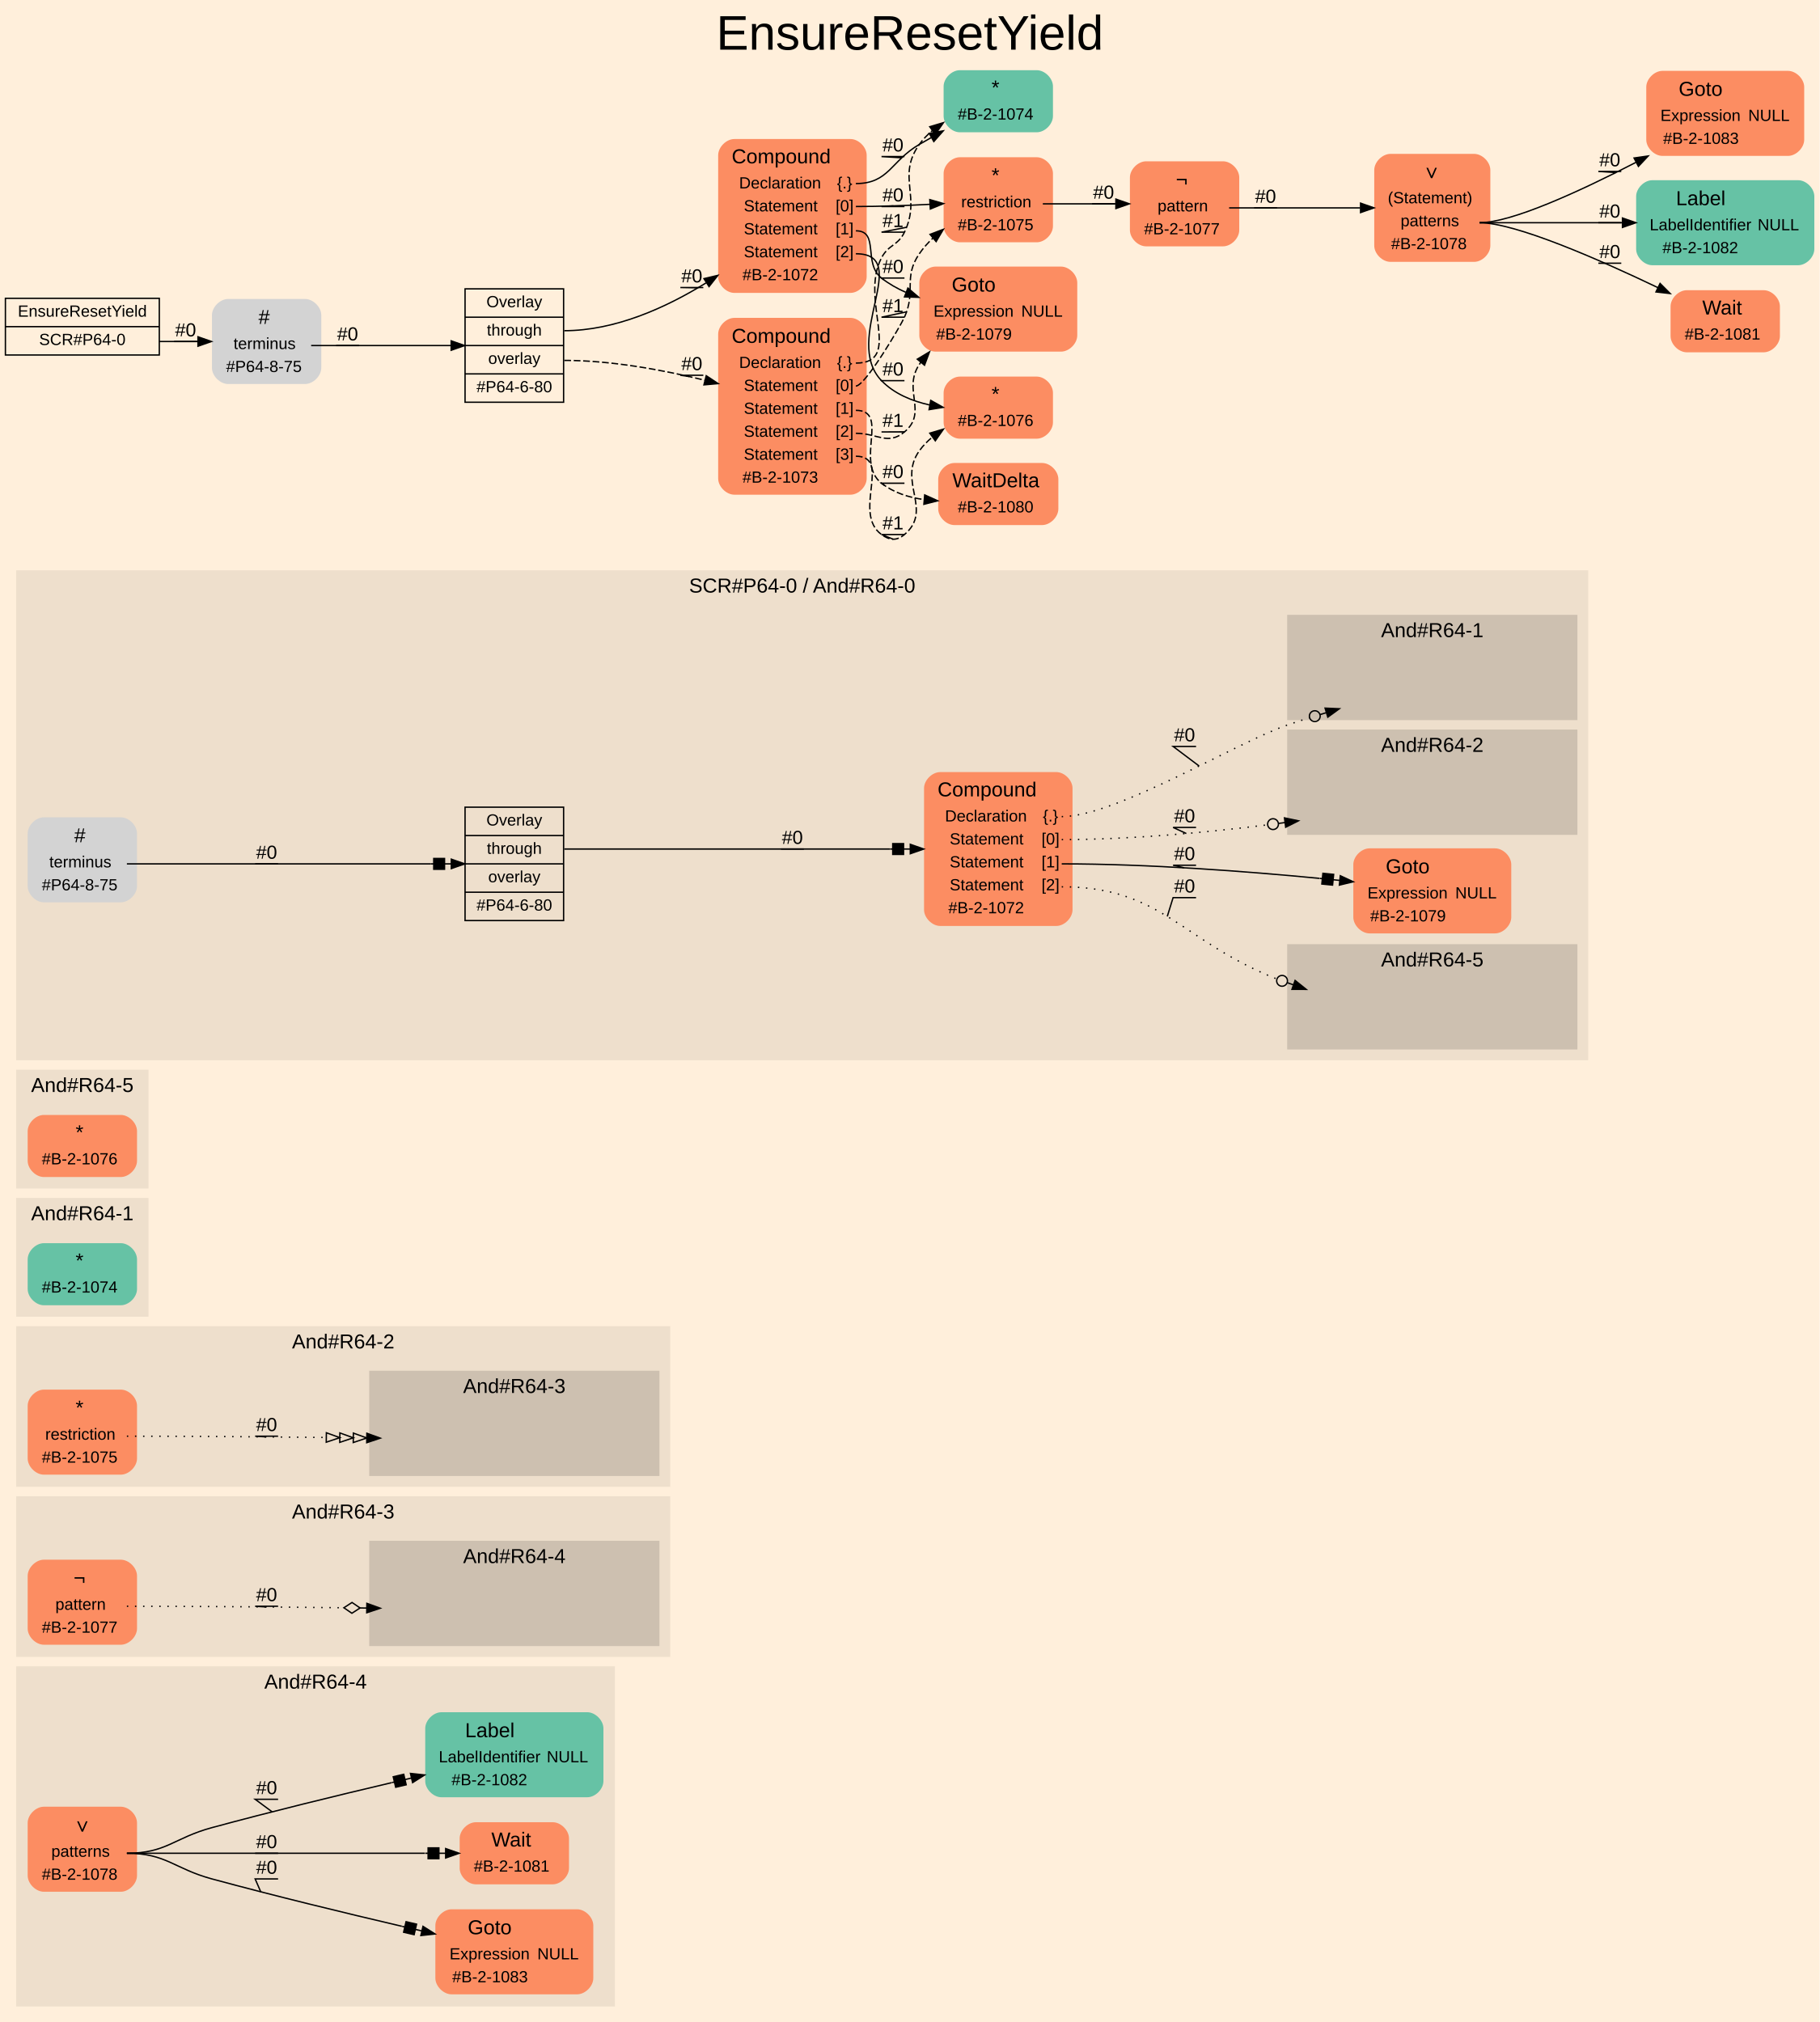
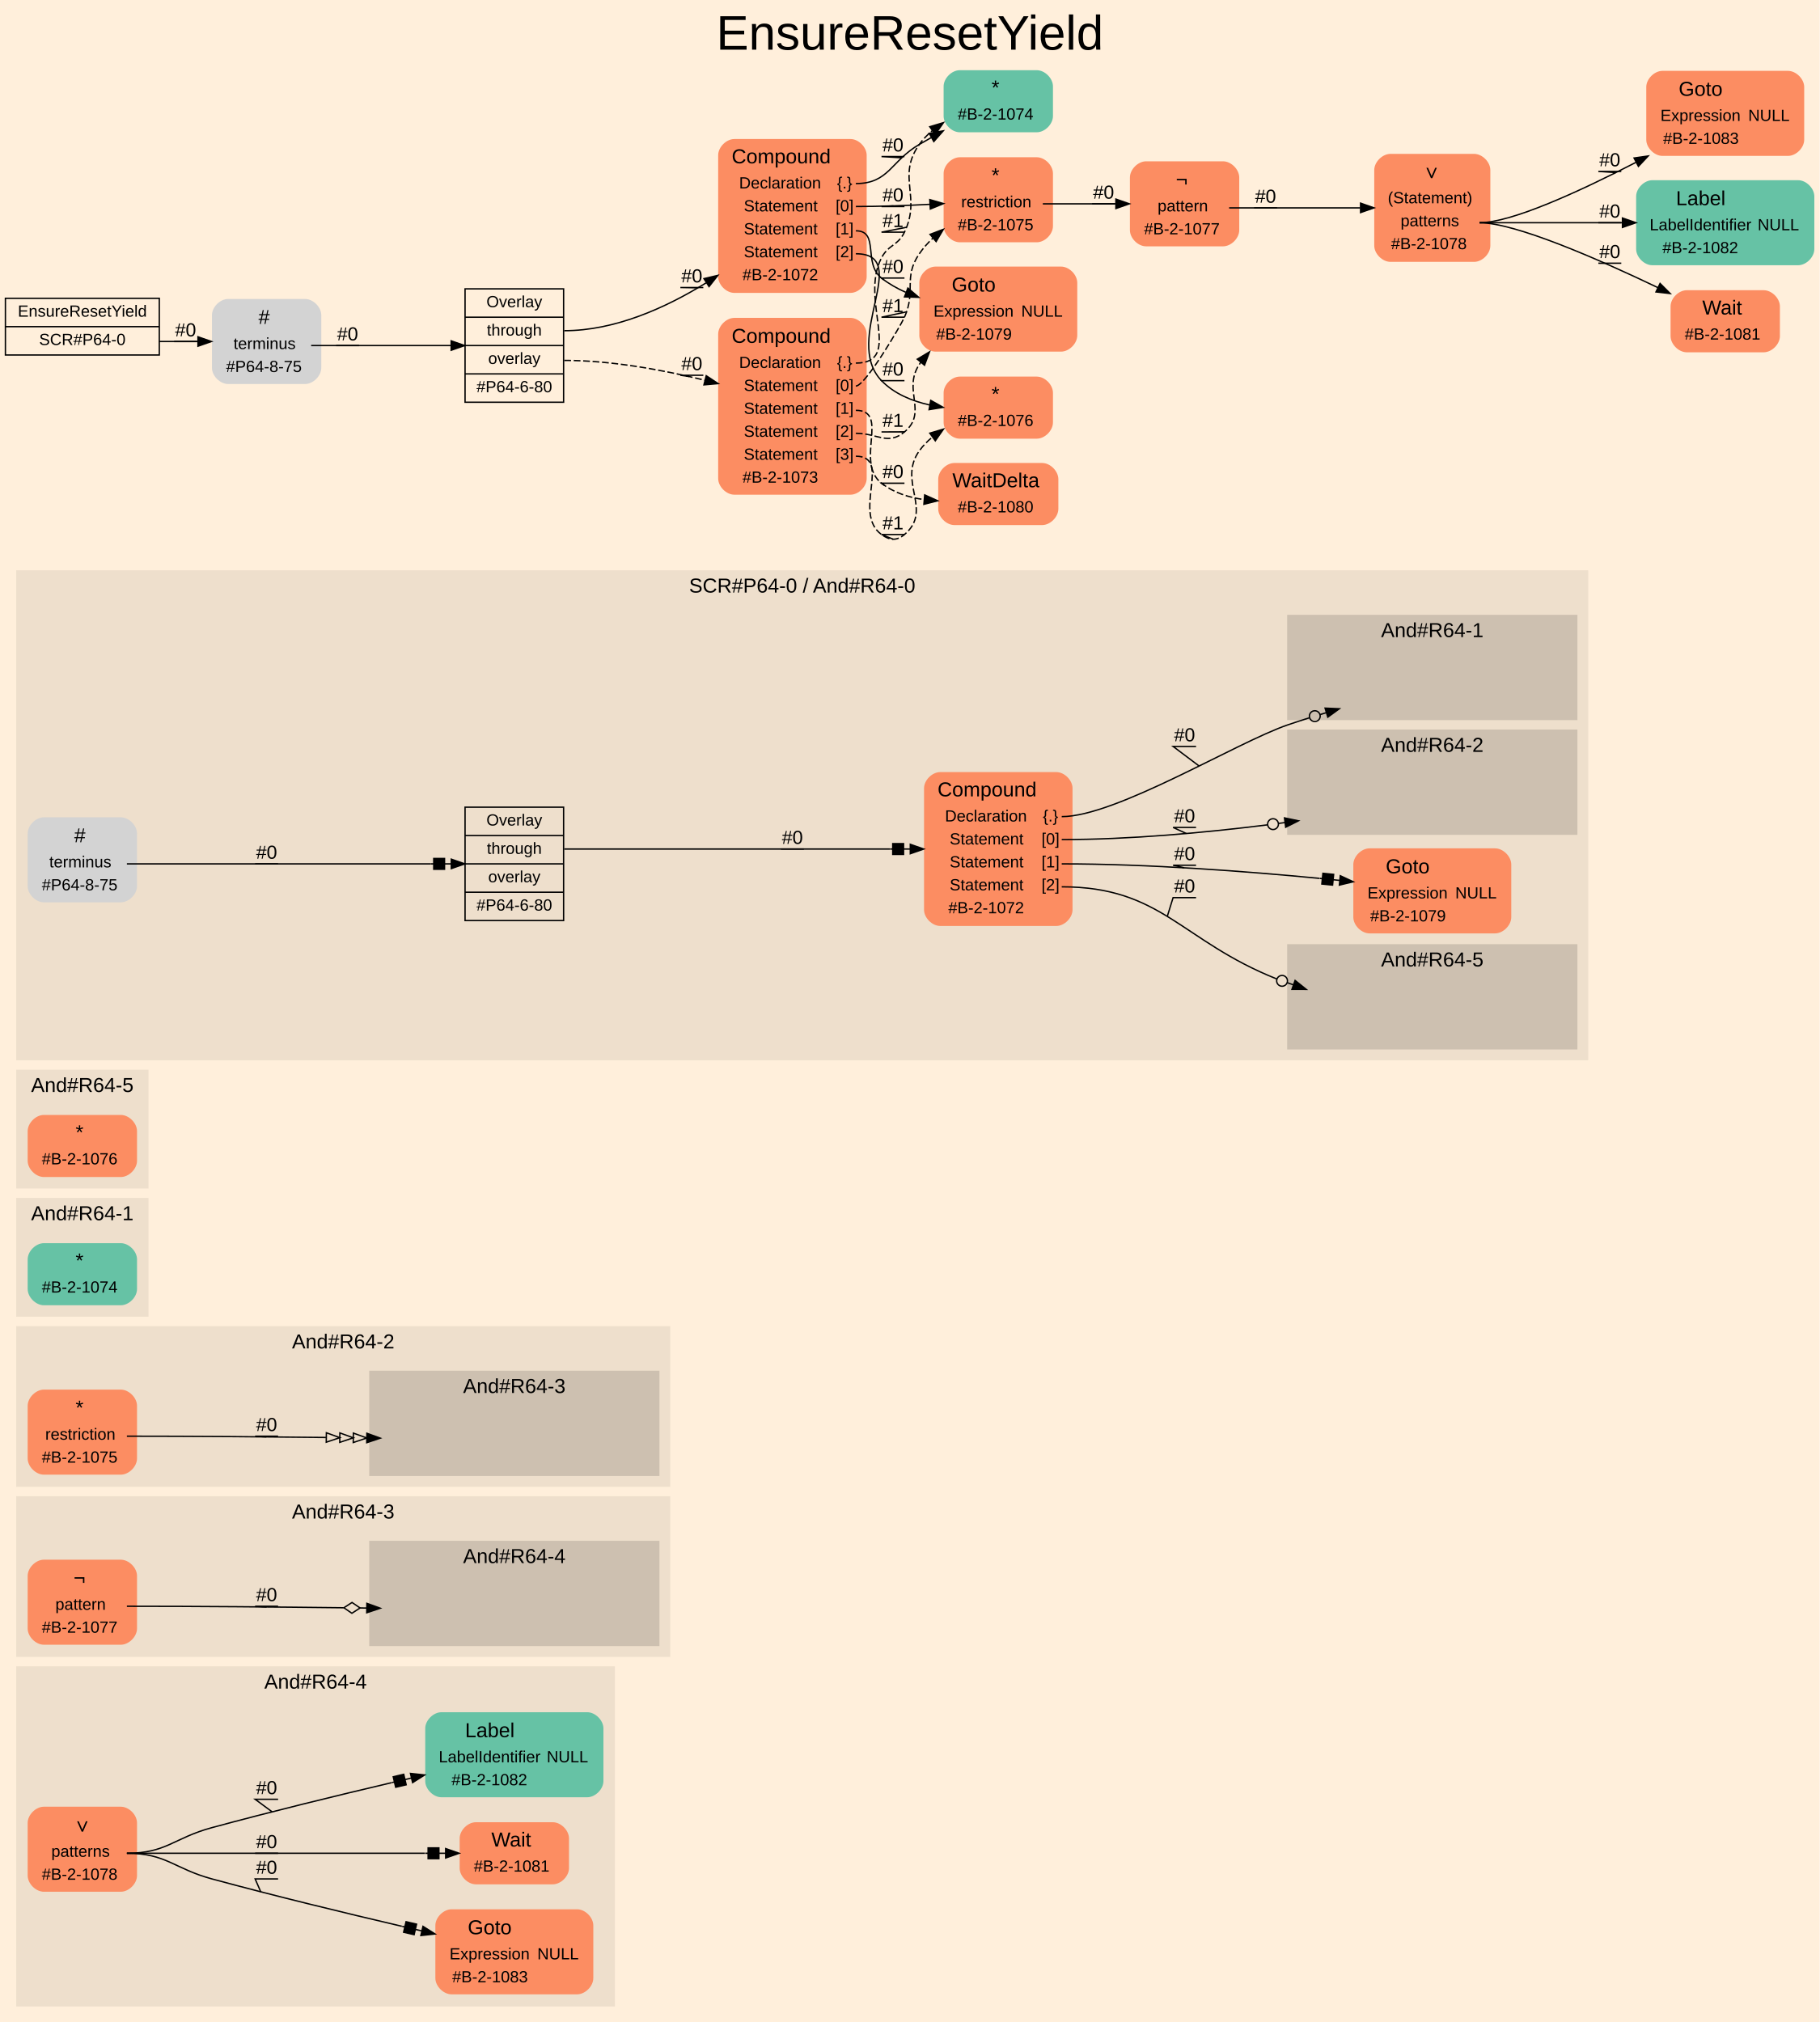
<svg xmlns="http://www.w3.org/2000/svg" width="1348pt" height="1498pt" viewBox="0.00 0.00 1348.00 1498.00">
  <g id="graph0" class="graph" transform="scale(1 1) rotate(0) translate(4 1494)">
    <polygon fill="#ffefdb" stroke="transparent" points="-4,4 -4,-1494 1344,-1494 1344,4 -4,4" />
    <text text-anchor="middle" x="670" y="-1457.2" font-family="Arial" font-size="36.00" fill="#000000">EnsureResetYield</text>
    <g id="clust1" class="cluster">
      <polygon fill="#eedfcc" stroke="#eedfcc" points="8.5,-8 8.5,-259 451,-259 451,-8 8.5,-8" />
      <text text-anchor="middle" x="229.75" y="-243" font-family="Arial" font-size="15.00" fill="#000000">And#R64-4</text>
    </g>
    <g id="clust2" class="cluster">
      <polygon fill="#eedfcc" stroke="#eedfcc" points="8.5,-267 8.5,-385 492,-385 492,-267 8.5,-267" />
      <text text-anchor="middle" x="250.25" y="-369" font-family="Arial" font-size="15.00" fill="#000000">And#R64-3</text>
    </g>
    <g id="clust3" class="cluster">
      <polygon fill="#cdc0b0" stroke="#cdc0b0" points="270,-275 270,-352 484,-352 484,-275 270,-275" />
      <text text-anchor="middle" x="377" y="-336" font-family="Arial" font-size="15.00" fill="#000000">And#R64-4</text>
    </g>
    <g id="clust4" class="cluster">
      <polygon fill="#eedfcc" stroke="#eedfcc" points="8.5,-393 8.5,-511 492,-511 492,-393 8.5,-393" />
      <text text-anchor="middle" x="250.25" y="-495" font-family="Arial" font-size="15.00" fill="#000000">And#R64-2</text>
    </g>
    <g id="clust5" class="cluster">
      <polygon fill="#cdc0b0" stroke="#cdc0b0" points="270,-401 270,-478 484,-478 484,-401 270,-401" />
      <text text-anchor="middle" x="377" y="-462" font-family="Arial" font-size="15.00" fill="#000000">And#R64-3</text>
    </g>
    <g id="clust6" class="cluster">
      <polygon fill="#eedfcc" stroke="#eedfcc" points="8.5,-519 8.5,-606 105.5,-606 105.5,-519 8.5,-519" />
      <text text-anchor="middle" x="57" y="-590" font-family="Arial" font-size="15.00" fill="#000000">And#R64-1</text>
    </g>
    <g id="clust7" class="cluster">
      <polygon fill="#eedfcc" stroke="#eedfcc" points="8.5,-614 8.5,-701 105.5,-701 105.5,-614 8.5,-614" />
      <text text-anchor="middle" x="57" y="-685" font-family="Arial" font-size="15.00" fill="#000000">And#R64-5</text>
    </g>
    <g id="clust8" class="cluster">
      <polygon fill="#eedfcc" stroke="#eedfcc" points="8.5,-709 8.5,-1071 1172,-1071 1172,-709 8.5,-709" />
      <text text-anchor="middle" x="590.25" y="-1055" font-family="Arial" font-size="15.00" fill="#000000">SCR#P64-0 / And#R64-0</text>
    </g>
    <g id="clust9" class="cluster">
      <polygon fill="#cdc0b0" stroke="#cdc0b0" points="950,-717 950,-794 1164,-794 1164,-717 950,-717" />
      <text text-anchor="middle" x="1057" y="-778" font-family="Arial" font-size="15.00" fill="#000000">And#R64-5</text>
    </g>
    <g id="clust10" class="cluster">
      <polygon fill="#cdc0b0" stroke="#cdc0b0" points="950,-961 950,-1038 1164,-1038 1164,-961 950,-961" />
      <text text-anchor="middle" x="1057" y="-1022" font-family="Arial" font-size="15.00" fill="#000000">And#R64-1</text>
    </g>
    <g id="clust11" class="cluster">
      <polygon fill="#cdc0b0" stroke="#cdc0b0" points="950,-876 950,-953 1164,-953 1164,-876 950,-876" />
      <text text-anchor="middle" x="1057" y="-937" font-family="Arial" font-size="15.00" fill="#000000">And#R64-2</text>
    </g>
    <g id="node1" class="node">
      <path fill="#fc8d62" stroke="transparent" d="M405.5,-144C405.5,-144 348.5,-144 348.5,-144 342.5,-144 336.5,-138 336.5,-132 336.5,-132 336.5,-110 336.5,-110 336.5,-104 342.5,-98 348.5,-98 348.5,-98 405.5,-98 405.5,-98 411.5,-98 417.5,-104 417.5,-110 417.5,-110 417.5,-132 417.5,-132 417.5,-138 411.5,-144 405.5,-144" />
      <text text-anchor="start" x="360" y="-126" font-family="Arial" font-size="15.00" fill="#000000">Wait</text>
      <text text-anchor="start" x="347" y="-107.4" font-family="Arial" font-size="12.00" fill="#000000">#B-2-1081</text>
    </g>
    <g id="node2" class="node">
      <path fill="#fc8d62" stroke="transparent" d="M85.5,-155.5C85.5,-155.5 28.5,-155.5 28.5,-155.5 22.5,-155.5 16.5,-149.5 16.5,-143.5 16.5,-143.5 16.5,-104.5 16.5,-104.5 16.5,-98.5 22.5,-92.5 28.5,-92.5 28.5,-92.5 85.5,-92.5 85.5,-92.5 91.5,-92.5 97.5,-98.5 97.5,-104.5 97.5,-104.5 97.5,-143.5 97.5,-143.5 97.5,-149.5 91.5,-155.5 85.5,-155.5" />
      <text text-anchor="start" x="49.5" y="-137" font-family="Arial" font-size="15.00" fill="#000000">∨</text>
      <text text-anchor="start" x="34" y="-118.4" font-family="Arial" font-size="12.00" fill="#000000">patterns</text>
      <text text-anchor="start" x="27" y="-101.4" font-family="Arial" font-size="12.00" fill="#000000">#B-2-1078</text>
    </g>
    <g id="edge29" class="edge">
      <path fill="none" stroke="#000000" d="M90,-121C165.705,-121 252.643,-121 310.813,-121" />
      <polygon fill="#000000" stroke="#000000" points="326.127,-124.5 336.127,-121 326.127,-117.5 326.127,-124.5" />
      <polyline fill="none" stroke="#000000" points="326.127,-121 321.127,-121 " />
      <polygon fill="#000000" stroke="#000000" points="321.127,-117 321.127,-125 313.127,-125 313.127,-117 321.127,-117" />
      <polyline fill="none" stroke="#000000" points="313.127,-121 311.127,-121 " />
      <text text-anchor="middle" x="193.5" y="-124.8" font-family="Arial" font-size="14.00" fill="#000000">#0</text>
      <polyline fill="none" stroke="#000000" points="202,-121 185,-121 193.376,-121 " />
    </g>
    <g id="node3" class="node">
      <path fill="#66c2a5" stroke="transparent" d="M431,-225.5C431,-225.5 323,-225.5 323,-225.5 317,-225.5 311,-219.5 311,-213.5 311,-213.5 311,-174.5 311,-174.5 311,-168.5 317,-162.5 323,-162.5 323,-162.5 431,-162.5 431,-162.5 437,-162.5 443,-168.5 443,-174.5 443,-174.5 443,-213.5 443,-213.5 443,-219.5 437,-225.5 431,-225.5" />
      <text text-anchor="start" x="340.5" y="-207" font-family="Arial" font-size="15.00" fill="#000000">Label</text>
      <text text-anchor="start" x="321" y="-188.4" font-family="Arial" font-size="12.00" fill="#000000">LabelIdentifier</text>
      <text text-anchor="start" x="401" y="-188.4" font-family="Arial" font-size="12.00" fill="#000000">NULL</text>
      <text text-anchor="start" x="330.5" y="-171.4" font-family="Arial" font-size="12.00" fill="#000000">#B-2-1082</text>
    </g>
    <g id="edge28" class="edge">
      <path fill="none" stroke="#000000" d="M90,-121C119.246,-121 124.773,-132.348 153,-140 196.541,-151.804 245.189,-163.687 285.996,-173.289" />
      <polygon fill="#000000" stroke="#000000" points="300.057,-180.162 310.591,-179.025 301.647,-173.345 300.057,-180.162" />
      <polyline fill="none" stroke="#000000" points="300.852,-176.754 295.983,-175.618 " />
      <polygon fill="#000000" stroke="#000000" points="296.891,-171.723 295.074,-179.514 287.283,-177.697 289.1,-169.906 296.891,-171.723" />
      <polyline fill="none" stroke="#000000" points="288.192,-173.801 286.244,-173.347 " />
      <text text-anchor="middle" x="193.5" y="-164.8" font-family="Arial" font-size="14.00" fill="#000000">#0</text>
      <polyline fill="none" stroke="#000000" points="202,-161 185,-161 197.586,-151.698 " />
    </g>
    <g id="node4" class="node">
      <path fill="#fc8d62" stroke="transparent" d="M423.5,-79.5C423.5,-79.5 330.5,-79.5 330.5,-79.5 324.5,-79.5 318.5,-73.5 318.5,-67.5 318.5,-67.5 318.5,-28.5 318.5,-28.5 318.5,-22.5 324.5,-16.5 330.5,-16.5 330.5,-16.5 423.5,-16.5 423.5,-16.5 429.5,-16.5 435.5,-22.5 435.5,-28.5 435.5,-28.5 435.5,-67.5 435.5,-67.5 435.5,-73.5 429.5,-79.5 423.5,-79.5" />
      <text text-anchor="start" x="342.5" y="-61" font-family="Arial" font-size="15.00" fill="#000000">Goto</text>
      <text text-anchor="start" x="329" y="-42.4" font-family="Arial" font-size="12.00" fill="#000000">Expression</text>
      <text text-anchor="start" x="394" y="-42.4" font-family="Arial" font-size="12.00" fill="#000000">NULL</text>
      <text text-anchor="start" x="331" y="-25.4" font-family="Arial" font-size="12.00" fill="#000000">#B-2-1083</text>
    </g>
    <g id="edge27" class="edge">
      <path fill="none" stroke="#000000" d="M90,-121C119.246,-121 124.773,-109.652 153,-102 199.31,-89.445 251.399,-76.801 293.685,-66.907" />
      <polygon fill="#000000" stroke="#000000" points="309.336,-66.87 318.287,-61.201 307.755,-60.051 309.336,-66.87" />
      <polyline fill="none" stroke="#000000" points="308.545,-63.46 303.675,-64.59 " />
      <polygon fill="#000000" stroke="#000000" points="302.771,-60.693 304.578,-68.486 296.785,-70.294 294.978,-62.501 302.771,-60.693" />
      <polyline fill="none" stroke="#000000" points="295.882,-66.397 293.933,-66.849 " />
      <text text-anchor="middle" x="193.5" y="-105.8" font-family="Arial" font-size="14.00" fill="#000000">#0</text>
      <polyline fill="none" stroke="#000000" points="202,-102 185,-102 189.138,-92.466 " />
    </g>
    <g id="node5" class="node">
      <path fill="#fc8d62" stroke="transparent" d="M85.5,-338.5C85.5,-338.5 28.5,-338.5 28.5,-338.5 22.5,-338.5 16.5,-332.5 16.5,-326.5 16.5,-326.5 16.5,-287.5 16.5,-287.5 16.5,-281.5 22.5,-275.5 28.5,-275.5 28.5,-275.5 85.5,-275.5 85.5,-275.5 91.5,-275.5 97.5,-281.5 97.5,-287.5 97.5,-287.5 97.5,-326.5 97.5,-326.5 97.5,-332.5 91.5,-338.5 85.5,-338.5" />
      <text text-anchor="start" x="50.5" y="-320" font-family="Arial" font-size="15.00" fill="#000000">¬</text>
      <text text-anchor="start" x="37" y="-301.4" font-family="Arial" font-size="12.00" fill="#000000">pattern</text>
      <text text-anchor="start" x="27" y="-284.4" font-family="Arial" font-size="12.00" fill="#000000">#B-2-1077</text>
    </g>
    <g id="node6" class="node">
</g>
    <g id="edge26" class="edge">
-       <path fill="none" stroke="#000000" stroke-dasharray="1,5" d="M90,-304C142.537,-304 200.482,-303.491 250.467,-302.892" />
+       <path fill="none" stroke="#000000" d="M90,-304C142.537,-304 200.482,-303.491 250.467,-302.892" />
      <polygon fill="#000000" stroke="#000000" points="267.762,-306.174 277.717,-302.548 267.674,-299.175 267.762,-306.174" />
      <polyline fill="none" stroke="#000000" points="267.718,-302.675 262.719,-302.738 " />
      <polygon fill="none" stroke="#000000" points="250.72,-302.889 256.668,-298.814 262.719,-302.738 256.769,-306.813 250.72,-302.889" />
      <text text-anchor="middle" x="193.5" y="-307.8" font-family="Arial" font-size="14.00" fill="#000000">#0</text>
      <polyline fill="none" stroke="#000000" points="202,-304 185,-304 193.48,-303.489 " />
    </g>
    <g id="node7" class="node">
      <path fill="#fc8d62" stroke="transparent" d="M85.5,-464.5C85.5,-464.5 28.5,-464.5 28.5,-464.5 22.5,-464.5 16.5,-458.5 16.5,-452.5 16.5,-452.5 16.5,-413.5 16.5,-413.5 16.5,-407.5 22.5,-401.5 28.5,-401.5 28.5,-401.5 85.5,-401.5 85.5,-401.5 91.5,-401.5 97.5,-407.5 97.5,-413.5 97.5,-413.5 97.5,-452.5 97.5,-452.5 97.5,-458.5 91.5,-464.5 85.5,-464.5" />
      <text text-anchor="start" x="52" y="-446" font-family="Arial" font-size="15.00" fill="#000000">*</text>
      <text text-anchor="start" x="29.5" y="-427.4" font-family="Arial" font-size="12.00" fill="#000000">restriction</text>
      <text text-anchor="start" x="27" y="-410.4" font-family="Arial" font-size="12.00" fill="#000000">#B-2-1075</text>
    </g>
    <g id="node8" class="node">
</g>
    <g id="edge25" class="edge">
-       <path fill="none" stroke="#000000" stroke-dasharray="1,5" d="M90,-430C138.027,-430 190.573,-429.575 237.426,-429.045" />
+       <path fill="none" stroke="#000000" d="M90,-430C138.027,-430 190.573,-429.575 237.426,-429.045" />
      <polygon fill="#000000" stroke="#000000" points="267.761,-432.171 277.717,-428.548 267.675,-425.172 267.761,-432.171" />
      <polygon fill="none" stroke="#000000" points="257.762,-432.294 267.718,-428.671 257.676,-425.295 257.762,-432.294" />
      <polygon fill="none" stroke="#000000" points="247.763,-432.418 257.719,-428.795 247.677,-425.418 247.763,-432.418" />
      <polygon fill="none" stroke="#000000" points="237.763,-432.541 247.72,-428.918 237.677,-425.541 237.763,-432.541" />
      <text text-anchor="middle" x="193.5" y="-433.8" font-family="Arial" font-size="14.00" fill="#000000">#0</text>
      <polyline fill="none" stroke="#000000" points="202,-430 185,-430 193.303,-429.491 " />
    </g>
    <g id="node9" class="node">
      <path fill="#66c2a5" stroke="transparent" d="M85.5,-573C85.5,-573 28.5,-573 28.5,-573 22.5,-573 16.5,-567 16.5,-561 16.5,-561 16.5,-539 16.5,-539 16.5,-533 22.5,-527 28.5,-527 28.5,-527 85.5,-527 85.5,-527 91.5,-527 97.5,-533 97.5,-539 97.5,-539 97.5,-561 97.5,-561 97.5,-567 91.5,-573 85.5,-573" />
      <text text-anchor="start" x="52" y="-555" font-family="Arial" font-size="15.00" fill="#000000">*</text>
      <text text-anchor="start" x="27" y="-536.4" font-family="Arial" font-size="12.00" fill="#000000">#B-2-1074</text>
    </g>
    <g id="node10" class="node">
      <path fill="#fc8d62" stroke="transparent" d="M85.5,-668C85.5,-668 28.5,-668 28.5,-668 22.5,-668 16.5,-662 16.5,-656 16.5,-656 16.5,-634 16.5,-634 16.5,-628 22.5,-622 28.5,-622 28.5,-622 85.5,-622 85.5,-622 91.5,-622 97.5,-628 97.5,-634 97.5,-634 97.5,-656 97.5,-656 97.5,-662 91.5,-668 85.5,-668" />
      <text text-anchor="start" x="52" y="-650" font-family="Arial" font-size="15.00" fill="#000000">*</text>
      <text text-anchor="start" x="27" y="-631.4" font-family="Arial" font-size="12.00" fill="#000000">#B-2-1076</text>
    </g>
    <g id="node11" class="node">
      <path fill="#fc8d62" stroke="transparent" d="M778.5,-922C778.5,-922 692.5,-922 692.5,-922 686.5,-922 680.5,-916 680.5,-910 680.5,-910 680.5,-820 680.5,-820 680.5,-814 686.5,-808 692.5,-808 692.5,-808 778.5,-808 778.5,-808 784.5,-808 790.5,-814 790.5,-820 790.5,-820 790.5,-910 790.5,-910 790.5,-916 784.5,-922 778.5,-922" />
      <text text-anchor="start" x="690.5" y="-904" font-family="Arial" font-size="15.00" fill="#000000">Compound</text>
      <text text-anchor="start" x="696" y="-885.4" font-family="Arial" font-size="12.00" fill="#000000">Declaration</text>
      <text text-anchor="start" x="768.5" y="-885.4" font-family="Arial" font-size="12.00" fill="#000000">{.}</text>
      <text text-anchor="start" x="699.5" y="-868.4" font-family="Arial" font-size="12.00" fill="#000000">Statement</text>
      <text text-anchor="start" x="767.5" y="-868.4" font-family="Arial" font-size="12.00" fill="#000000">[0]</text>
      <text text-anchor="start" x="699.5" y="-851.4" font-family="Arial" font-size="12.00" fill="#000000">Statement</text>
      <text text-anchor="start" x="767.5" y="-851.4" font-family="Arial" font-size="12.00" fill="#000000">[1]</text>
      <text text-anchor="start" x="699.5" y="-834.4" font-family="Arial" font-size="12.00" fill="#000000">Statement</text>
      <text text-anchor="start" x="767.5" y="-834.4" font-family="Arial" font-size="12.00" fill="#000000">[2]</text>
      <text text-anchor="start" x="698.5" y="-817.4" font-family="Arial" font-size="12.00" fill="#000000">#B-2-1072</text>
    </g>
    <g id="node12" class="node">
      <path fill="#fc8d62" stroke="transparent" d="M1103.5,-865.5C1103.5,-865.5 1010.5,-865.5 1010.5,-865.5 1004.5,-865.5 998.5,-859.5 998.5,-853.5 998.5,-853.5 998.5,-814.5 998.5,-814.5 998.5,-808.5 1004.5,-802.5 1010.5,-802.5 1010.5,-802.5 1103.5,-802.5 1103.5,-802.5 1109.5,-802.5 1115.5,-808.5 1115.5,-814.5 1115.5,-814.5 1115.5,-853.5 1115.5,-853.5 1115.5,-859.5 1109.5,-865.5 1103.5,-865.5" />
      <text text-anchor="start" x="1022.5" y="-847" font-family="Arial" font-size="15.00" fill="#000000">Goto</text>
      <text text-anchor="start" x="1009" y="-828.4" font-family="Arial" font-size="12.00" fill="#000000">Expression</text>
      <text text-anchor="start" x="1074" y="-828.4" font-family="Arial" font-size="12.00" fill="#000000">NULL</text>
      <text text-anchor="start" x="1011" y="-811.4" font-family="Arial" font-size="12.00" fill="#000000">#B-2-1079</text>
    </g>
    <g id="edge21" class="edge">
      <path fill="none" stroke="#000000" d="M782.5,-854C846.661,-854 919.036,-848.498 973.355,-843.265" />
      <polygon fill="#000000" stroke="#000000" points="988.856,-845.225 998.456,-840.743 988.156,-838.26 988.856,-845.225" />
      <polyline fill="none" stroke="#000000" points="988.506,-841.743 983.531,-842.243 " />
      <polygon fill="#000000" stroke="#000000" points="983.131,-838.263 983.931,-846.223 975.971,-847.022 975.171,-839.062 983.131,-838.263" />
      <polyline fill="none" stroke="#000000" points="975.571,-843.042 973.581,-843.242 " />
      <text text-anchor="middle" x="873.5" y="-856.8" font-family="Arial" font-size="14.00" fill="#000000">#0</text>
      <polyline fill="none" stroke="#000000" points="882,-853 865,-853 873.11,-851.103 " />
    </g>
    <g id="node15" class="node">
</g>
    <g id="edge22" class="edge">
-       <path fill="none" stroke="#000000" stroke-dasharray="1,5" d="M782.5,-837C856.567,-837 870.588,-797.134 941.898,-768.694" />
+       <path fill="none" stroke="#000000" d="M782.5,-837C856.567,-837 870.588,-797.134 941.898,-768.694" />
      <polygon fill="#000000" stroke="#000000" points="955.364,-767.649 963.627,-761.018 953.033,-761.048 955.364,-767.649" />
      <polyline fill="none" stroke="#000000" points="954.198,-764.349 949.484,-766.014 " />
      <ellipse fill="none" stroke="#000000" cx="945.712" cy="-767.346" rx="4" ry="4" />
      <text text-anchor="middle" x="873.5" y="-832.8" font-family="Arial" font-size="14.00" fill="#000000">#0</text>
      <polyline fill="none" stroke="#000000" points="882,-829 865,-829 860.69,-815.08 " />
    </g>
    <g id="node16" class="node">
</g>
    <g id="edge19" class="edge">
-       <path fill="none" stroke="#000000" stroke-dasharray="1,5" d="M782.5,-889C822.673,-889 911.989,-944.001 950,-957 955.16,-958.764 960.485,-960.505 965.875,-962.206" />
+       <path fill="none" stroke="#000000" d="M782.5,-889C822.673,-889 911.989,-944.001 950,-957 955.16,-958.764 960.485,-960.505 965.875,-962.206" />
      <polygon fill="#000000" stroke="#000000" points="977.566,-969.39 988.15,-968.928 979.588,-962.688 977.566,-969.39" />
      <polyline fill="none" stroke="#000000" points="978.577,-966.039 973.79,-964.594 " />
      <ellipse fill="none" stroke="#000000" cx="969.961" cy="-963.438" rx="4" ry="4" />
      <text text-anchor="middle" x="873.5" y="-944.8" font-family="Arial" font-size="14.00" fill="#000000">#0</text>
      <polyline fill="none" stroke="#000000" points="882,-941 865,-941 884.266,-926.501 " />
    </g>
    <g id="node17" class="node">
</g>
    <g id="edge20" class="edge">
-       <path fill="none" stroke="#000000" stroke-dasharray="1,5" d="M782.5,-872C832.545,-872 887.42,-876.989 934.865,-882.897" />
+       <path fill="none" stroke="#000000" d="M782.5,-872C832.545,-872 887.42,-876.989 934.865,-882.897" />
      <polygon fill="#000000" stroke="#000000" points="947.491,-888.077 957.86,-885.902 948.398,-881.136 947.491,-888.077" />
      <polyline fill="none" stroke="#000000" points="947.944,-884.606 942.986,-883.958 " />
      <ellipse fill="none" stroke="#000000" cx="939.02" cy="-883.44" rx="4" ry="4" />
      <text text-anchor="middle" x="873.5" y="-884.8" font-family="Arial" font-size="14.00" fill="#000000">#0</text>
      <polyline fill="none" stroke="#000000" points="882,-881 865,-881 874.788,-876.477 " />
    </g>
    <g id="node13" class="node">
      <path fill="#d3d3d3" stroke="transparent" d="M85.5,-888.5C85.5,-888.5 28.5,-888.5 28.5,-888.5 22.5,-888.5 16.5,-882.5 16.5,-876.5 16.5,-876.5 16.5,-837.5 16.5,-837.5 16.5,-831.5 22.5,-825.5 28.5,-825.5 28.5,-825.5 85.5,-825.5 85.5,-825.5 91.5,-825.5 97.5,-831.5 97.5,-837.5 97.5,-837.5 97.5,-876.5 97.5,-876.5 97.5,-882.5 91.5,-888.5 85.5,-888.5" />
      <text text-anchor="start" x="51" y="-870" font-family="Arial" font-size="15.00" fill="#000000">#</text>
      <text text-anchor="start" x="32.5" y="-851.4" font-family="Arial" font-size="12.00" fill="#000000">terminus</text>
      <text text-anchor="start" x="27" y="-834.4" font-family="Arial" font-size="12.00" fill="#000000">#P64-8-75</text>
    </g>
    <g id="node14" class="node">
      <polygon fill="#eedfcc" stroke="#000000" points="340.5,-812 340.5,-896 413.5,-896 413.5,-812 340.5,-812" />
      <text text-anchor="middle" x="377" y="-882.4" font-family="Arial" font-size="12.00" fill="#000000">Overlay</text>
      <polyline fill="none" stroke="#000000" points="340.5,-875 413.5,-875 " />
      <text text-anchor="middle" x="377" y="-861.4" font-family="Arial" font-size="12.00" fill="#000000">through</text>
      <polyline fill="none" stroke="#000000" points="340.5,-854 413.5,-854 " />
      <text text-anchor="middle" x="377" y="-840.4" font-family="Arial" font-size="12.00" fill="#000000">overlay</text>
      <polyline fill="none" stroke="#000000" points="340.5,-833 413.5,-833 " />
      <text text-anchor="middle" x="377" y="-819.4" font-family="Arial" font-size="12.00" fill="#000000">#P64-6-80</text>
    </g>
    <g id="edge23" class="edge">
      <path fill="none" stroke="#000000" d="M90,-854C167.641,-854 257.096,-854 315.218,-854" />
      <polygon fill="#000000" stroke="#000000" points="330.303,-857.5 340.303,-854 330.303,-850.5 330.303,-857.5" />
      <polyline fill="none" stroke="#000000" points="330.303,-854 325.303,-854 " />
      <polygon fill="#000000" stroke="#000000" points="325.303,-850 325.303,-858 317.303,-858 317.303,-850 325.303,-850" />
      <polyline fill="none" stroke="#000000" points="317.303,-854 315.303,-854 " />
      <text text-anchor="middle" x="193.5" y="-857.8" font-family="Arial" font-size="14.00" fill="#000000">#0</text>
      <polyline fill="none" stroke="#000000" points="202,-854 185,-854 193.672,-854 " />
    </g>
    <g id="edge24" class="edge">
      <path fill="none" stroke="#000000" d="M414,-865C496.171,-865 590.154,-865 655.191,-865" />
      <polygon fill="#000000" stroke="#000000" points="670.317,-868.5 680.317,-865 670.317,-861.5 670.317,-868.5" />
      <polyline fill="none" stroke="#000000" points="670.317,-865 665.317,-865 " />
      <polygon fill="#000000" stroke="#000000" points="665.317,-861 665.317,-869 657.317,-869 657.317,-861 665.317,-861" />
      <polyline fill="none" stroke="#000000" points="657.317,-865 655.317,-865 " />
      <text text-anchor="middle" x="583" y="-868.8" font-family="Arial" font-size="14.00" fill="#000000">#0</text>
      <polyline fill="none" stroke="#000000" points="591.5,-865 574.5,-865 582.794,-865 " />
    </g>
    <g id="node18" class="node">
      <polygon fill="#ffefdb" stroke="#000000" points="0,-1231 0,-1273 114,-1273 114,-1231 0,-1231" />
      <text text-anchor="middle" x="57" y="-1259.4" font-family="Arial" font-size="12.00" fill="#000000">EnsureResetYield</text>
      <polyline fill="none" stroke="#000000" points="0,-1252 114,-1252 " />
      <text text-anchor="middle" x="57" y="-1238.4" font-family="Arial" font-size="12.00" fill="#000000">SCR#P64-0</text>
    </g>
    <g id="node19" class="node">
      <path fill="#d3d3d3" stroke="transparent" d="M222,-1272.5C222,-1272.5 165,-1272.5 165,-1272.5 159,-1272.5 153,-1266.5 153,-1260.5 153,-1260.5 153,-1221.5 153,-1221.5 153,-1215.5 159,-1209.5 165,-1209.5 165,-1209.5 222,-1209.5 222,-1209.5 228,-1209.5 234,-1215.5 234,-1221.5 234,-1221.5 234,-1260.5 234,-1260.5 234,-1266.5 228,-1272.5 222,-1272.5" />
      <text text-anchor="start" x="187.5" y="-1254" font-family="Arial" font-size="15.00" fill="#000000">#</text>
      <text text-anchor="start" x="169" y="-1235.4" font-family="Arial" font-size="12.00" fill="#000000">terminus</text>
      <text text-anchor="start" x="163.5" y="-1218.4" font-family="Arial" font-size="12.00" fill="#000000">#P64-8-75</text>
    </g>
    <g id="edge1" class="edge">
      <path fill="none" stroke="#000000" d="M114,-1241C123.224,-1241 133.049,-1241 142.534,-1241" />
      <polygon fill="#000000" stroke="#000000" points="142.648,-1244.5 152.648,-1241 142.648,-1237.5 142.648,-1244.5" />
      <text text-anchor="middle" x="133.5" y="-1244.8" font-family="Arial" font-size="14.00" fill="#000000">#0</text>
      <polyline fill="none" stroke="#000000" points="142,-1241 125,-1241 133.571,-1241 " />
    </g>
    <g id="node20" class="node">
      <polygon fill="#ffefdb" stroke="#000000" points="340.5,-1196 340.5,-1280 413.5,-1280 413.5,-1196 340.5,-1196" />
      <text text-anchor="middle" x="377" y="-1266.4" font-family="Arial" font-size="12.00" fill="#000000">Overlay</text>
      <polyline fill="none" stroke="#000000" points="340.5,-1259 413.5,-1259 " />
      <text text-anchor="middle" x="377" y="-1245.4" font-family="Arial" font-size="12.00" fill="#000000">through</text>
      <polyline fill="none" stroke="#000000" points="340.5,-1238 413.5,-1238 " />
      <text text-anchor="middle" x="377" y="-1224.4" font-family="Arial" font-size="12.00" fill="#000000">overlay</text>
      <polyline fill="none" stroke="#000000" points="340.5,-1217 413.5,-1217 " />
      <text text-anchor="middle" x="377" y="-1203.4" font-family="Arial" font-size="12.00" fill="#000000">#P64-6-80</text>
    </g>
    <g id="edge2" class="edge">
      <path fill="none" stroke="#000000" d="M226.5,-1238C261.209,-1238 300.42,-1238 330.115,-1238" />
      <polygon fill="#000000" stroke="#000000" points="330.199,-1241.5 340.199,-1238 330.199,-1234.5 330.199,-1241.5" />
      <text text-anchor="middle" x="253.5" y="-1241.8" font-family="Arial" font-size="14.00" fill="#000000">#0</text>
      <polyline fill="none" stroke="#000000" points="262,-1238 245,-1238 253.579,-1238 " />
    </g>
    <g id="node21" class="node">
      <path fill="#fc8d62" stroke="transparent" d="M626,-1391C626,-1391 540,-1391 540,-1391 534,-1391 528,-1385 528,-1379 528,-1379 528,-1289 528,-1289 528,-1283 534,-1277 540,-1277 540,-1277 626,-1277 626,-1277 632,-1277 638,-1283 638,-1289 638,-1289 638,-1379 638,-1379 638,-1385 632,-1391 626,-1391" />
      <text text-anchor="start" x="538" y="-1373" font-family="Arial" font-size="15.00" fill="#000000">Compound</text>
      <text text-anchor="start" x="543.5" y="-1354.4" font-family="Arial" font-size="12.00" fill="#000000">Declaration</text>
      <text text-anchor="start" x="616" y="-1354.4" font-family="Arial" font-size="12.00" fill="#000000">{.}</text>
      <text text-anchor="start" x="547" y="-1337.4" font-family="Arial" font-size="12.00" fill="#000000">Statement</text>
      <text text-anchor="start" x="615" y="-1337.4" font-family="Arial" font-size="12.00" fill="#000000">[0]</text>
      <text text-anchor="start" x="547" y="-1320.4" font-family="Arial" font-size="12.00" fill="#000000">Statement</text>
      <text text-anchor="start" x="615" y="-1320.4" font-family="Arial" font-size="12.00" fill="#000000">[1]</text>
      <text text-anchor="start" x="547" y="-1303.4" font-family="Arial" font-size="12.00" fill="#000000">Statement</text>
      <text text-anchor="start" x="615" y="-1303.4" font-family="Arial" font-size="12.00" fill="#000000">[2]</text>
      <text text-anchor="start" x="546" y="-1286.4" font-family="Arial" font-size="12.00" fill="#000000">#B-2-1072</text>
    </g>
    <g id="edge3" class="edge">
      <path fill="none" stroke="#000000" d="M414,-1249C451.365,-1249 488.897,-1265.788 519.067,-1284.442" />
      <polygon fill="#000000" stroke="#000000" points="517.468,-1287.573 527.78,-1290.006 521.236,-1281.674 517.468,-1287.573" />
      <text text-anchor="middle" x="508.5" y="-1284.8" font-family="Arial" font-size="14.00" fill="#000000">#0</text>
      <polyline fill="none" stroke="#000000" points="517,-1281 500,-1281 512.962,-1280.755 " />
    </g>
    <g id="node31" class="node">
      <path fill="#fc8d62" stroke="transparent" d="M626,-1258.5C626,-1258.5 540,-1258.5 540,-1258.5 534,-1258.5 528,-1252.5 528,-1246.5 528,-1246.5 528,-1139.5 528,-1139.5 528,-1133.5 534,-1127.5 540,-1127.5 540,-1127.5 626,-1127.5 626,-1127.5 632,-1127.5 638,-1133.5 638,-1139.5 638,-1139.5 638,-1246.5 638,-1246.5 638,-1252.5 632,-1258.5 626,-1258.5" />
      <text text-anchor="start" x="538" y="-1240" font-family="Arial" font-size="15.00" fill="#000000">Compound</text>
      <text text-anchor="start" x="543.5" y="-1221.4" font-family="Arial" font-size="12.00" fill="#000000">Declaration</text>
      <text text-anchor="start" x="616" y="-1221.4" font-family="Arial" font-size="12.00" fill="#000000">{.}</text>
      <text text-anchor="start" x="547" y="-1204.4" font-family="Arial" font-size="12.00" fill="#000000">Statement</text>
      <text text-anchor="start" x="615" y="-1204.4" font-family="Arial" font-size="12.00" fill="#000000">[0]</text>
      <text text-anchor="start" x="547" y="-1187.4" font-family="Arial" font-size="12.00" fill="#000000">Statement</text>
      <text text-anchor="start" x="615" y="-1187.4" font-family="Arial" font-size="12.00" fill="#000000">[1]</text>
      <text text-anchor="start" x="547" y="-1170.4" font-family="Arial" font-size="12.00" fill="#000000">Statement</text>
      <text text-anchor="start" x="615" y="-1170.4" font-family="Arial" font-size="12.00" fill="#000000">[2]</text>
      <text text-anchor="start" x="547" y="-1153.4" font-family="Arial" font-size="12.00" fill="#000000">Statement</text>
      <text text-anchor="start" x="615" y="-1153.4" font-family="Arial" font-size="12.00" fill="#000000">[3]</text>
      <text text-anchor="start" x="546" y="-1136.4" font-family="Arial" font-size="12.00" fill="#000000">#B-2-1073</text>
    </g>
    <g id="edge4" class="edge">
      <path fill="none" stroke="#000000" stroke-dasharray="5,2" d="M414,-1227C448.837,-1227 486.934,-1219.97 518.124,-1212.304" />
      <polygon fill="#000000" stroke="#000000" points="519.162,-1215.652 527.995,-1209.801 517.442,-1208.867 519.162,-1215.652" />
      <text text-anchor="middle" x="508.5" y="-1219.8" font-family="Arial" font-size="14.00" fill="#000000">#0</text>
      <polyline fill="none" stroke="#000000" points="517,-1216 500,-1216 506.507,-1215.05 " />
    </g>
    <g id="node22" class="node">
      <path fill="#66c2a5" stroke="transparent" d="M764,-1442C764,-1442 707,-1442 707,-1442 701,-1442 695,-1436 695,-1430 695,-1430 695,-1408 695,-1408 695,-1402 701,-1396 707,-1396 707,-1396 764,-1396 764,-1396 770,-1396 776,-1402 776,-1408 776,-1408 776,-1430 776,-1430 776,-1436 770,-1442 764,-1442" />
      <text text-anchor="start" x="730.5" y="-1424" font-family="Arial" font-size="15.00" fill="#000000">*</text>
      <text text-anchor="start" x="705.5" y="-1405.4" font-family="Arial" font-size="12.00" fill="#000000">#B-2-1074</text>
    </g>
    <g id="edge5" class="edge">
      <path fill="none" stroke="#000000" d="M630,-1358C654.545,-1358 655.781,-1374.662 677,-1387 679.852,-1388.659 682.794,-1390.344 685.771,-1392.031" />
      <polygon fill="#000000" stroke="#000000" points="684.316,-1395.227 694.75,-1397.066 687.739,-1389.122 684.316,-1395.227" />
      <text text-anchor="middle" x="657.5" y="-1381.8" font-family="Arial" font-size="14.00" fill="#000000">#0</text>
      <polyline fill="none" stroke="#000000" points="666,-1378 649,-1378 663.993,-1377.109 " />
    </g>
    <g id="node23" class="node">
      <path fill="#fc8d62" stroke="transparent" d="M764,-1377.5C764,-1377.5 707,-1377.5 707,-1377.5 701,-1377.5 695,-1371.5 695,-1365.5 695,-1365.5 695,-1326.5 695,-1326.5 695,-1320.5 701,-1314.5 707,-1314.5 707,-1314.5 764,-1314.5 764,-1314.5 770,-1314.5 776,-1320.5 776,-1326.5 776,-1326.5 776,-1365.5 776,-1365.5 776,-1371.5 770,-1377.5 764,-1377.5" />
      <text text-anchor="start" x="730.5" y="-1359" font-family="Arial" font-size="15.00" fill="#000000">*</text>
      <text text-anchor="start" x="708" y="-1340.4" font-family="Arial" font-size="12.00" fill="#000000">restriction</text>
      <text text-anchor="start" x="705.5" y="-1323.4" font-family="Arial" font-size="12.00" fill="#000000">#B-2-1075</text>
    </g>
    <g id="edge6" class="edge">
      <path fill="none" stroke="#000000" d="M630,-1341C647.766,-1341 667.197,-1341.716 684.487,-1342.607" />
      <polygon fill="#000000" stroke="#000000" points="684.765,-1346.127 694.942,-1343.178 685.148,-1339.137 684.765,-1346.127" />
      <text text-anchor="middle" x="657.5" y="-1344.8" font-family="Arial" font-size="14.00" fill="#000000">#0</text>
      <polyline fill="none" stroke="#000000" points="666,-1341 649,-1341 657.855,-1341.483 " />
    </g>
    <g id="node29" class="node">
      <path fill="#fc8d62" stroke="transparent" d="M782,-1296.5C782,-1296.5 689,-1296.5 689,-1296.5 683,-1296.5 677,-1290.5 677,-1284.5 677,-1284.5 677,-1245.5 677,-1245.5 677,-1239.5 683,-1233.5 689,-1233.5 689,-1233.5 782,-1233.5 782,-1233.5 788,-1233.5 794,-1239.5 794,-1245.5 794,-1245.5 794,-1284.5 794,-1284.5 794,-1290.5 788,-1296.5 782,-1296.5" />
      <text text-anchor="start" x="701" y="-1278" font-family="Arial" font-size="15.00" fill="#000000">Goto</text>
      <text text-anchor="start" x="687.5" y="-1259.4" font-family="Arial" font-size="12.00" fill="#000000">Expression</text>
      <text text-anchor="start" x="752.5" y="-1259.4" font-family="Arial" font-size="12.00" fill="#000000">NULL</text>
      <text text-anchor="start" x="689.5" y="-1242.4" font-family="Arial" font-size="12.00" fill="#000000">#B-2-1079</text>
    </g>
    <g id="edge7" class="edge">
      <path fill="none" stroke="#000000" d="M630,-1323C647.7,-1323 635.09,-1298.945 649,-1288 654.415,-1283.739 660.55,-1280.264 666.992,-1277.431" />
      <polygon fill="#000000" stroke="#000000" points="668.534,-1280.588 676.603,-1273.722 666.013,-1274.057 668.534,-1280.588" />
      <text text-anchor="middle" x="657.5" y="-1291.8" font-family="Arial" font-size="14.00" fill="#000000">#0</text>
      <polyline fill="none" stroke="#000000" points="666,-1288 649,-1288 650.802,-1286.63 " />
    </g>
    <g id="node30" class="node">
      <path fill="#fc8d62" stroke="transparent" d="M764,-1215C764,-1215 707,-1215 707,-1215 701,-1215 695,-1209 695,-1203 695,-1203 695,-1181 695,-1181 695,-1175 701,-1169 707,-1169 707,-1169 764,-1169 764,-1169 770,-1169 776,-1175 776,-1181 776,-1181 776,-1203 776,-1203 776,-1209 770,-1215 764,-1215" />
      <text text-anchor="start" x="730.5" y="-1197" font-family="Arial" font-size="15.00" fill="#000000">*</text>
      <text text-anchor="start" x="705.5" y="-1178.4" font-family="Arial" font-size="12.00" fill="#000000">#B-2-1076</text>
    </g>
    <g id="edge8" class="edge">
      <path fill="none" stroke="#000000" d="M630,-1306C672.623,-1306 619.367,-1242.636 649,-1212 658.394,-1202.289 671.496,-1196.883 684.665,-1193.973" />
      <polygon fill="#000000" stroke="#000000" points="685.45,-1197.389 694.689,-1192.204 684.233,-1190.495 685.45,-1197.389" />
      <text text-anchor="middle" x="657.5" y="-1215.8" font-family="Arial" font-size="14.00" fill="#000000">#0</text>
      <polyline fill="none" stroke="#000000" points="666,-1212 649,-1212 649.443,-1211.548 " />
    </g>
    <g id="node24" class="node">
      <path fill="#fc8d62" stroke="transparent" d="M902,-1374.5C902,-1374.5 845,-1374.5 845,-1374.5 839,-1374.5 833,-1368.5 833,-1362.5 833,-1362.5 833,-1323.5 833,-1323.5 833,-1317.5 839,-1311.5 845,-1311.5 845,-1311.5 902,-1311.5 902,-1311.5 908,-1311.5 914,-1317.5 914,-1323.5 914,-1323.5 914,-1362.5 914,-1362.5 914,-1368.5 908,-1374.5 902,-1374.5" />
      <text text-anchor="start" x="867" y="-1356" font-family="Arial" font-size="15.00" fill="#000000">¬</text>
      <text text-anchor="start" x="853.5" y="-1337.4" font-family="Arial" font-size="12.00" fill="#000000">pattern</text>
      <text text-anchor="start" x="843.5" y="-1320.4" font-family="Arial" font-size="12.00" fill="#000000">#B-2-1077</text>
    </g>
    <g id="edge9" class="edge">
      <path fill="none" stroke="#000000" d="M768.5,-1343C786.011,-1343 805.165,-1343 822.264,-1343" />
      <polygon fill="#000000" stroke="#000000" points="822.611,-1346.5 832.611,-1343 822.611,-1339.5 822.611,-1346.5" />
      <text text-anchor="middle" x="813.5" y="-1346.8" font-family="Arial" font-size="14.00" fill="#000000">#0</text>
      <polyline fill="none" stroke="#000000" points="822,-1343 805,-1343 813.284,-1343 " />
    </g>
    <g id="node25" class="node">
      <path fill="#fc8d62" stroke="transparent" d="M1088,-1380C1088,-1380 1026,-1380 1026,-1380 1020,-1380 1014,-1374 1014,-1368 1014,-1368 1014,-1312 1014,-1312 1014,-1306 1020,-1300 1026,-1300 1026,-1300 1088,-1300 1088,-1300 1094,-1300 1100,-1306 1100,-1312 1100,-1312 1100,-1368 1100,-1368 1100,-1374 1094,-1380 1088,-1380" />
      <text text-anchor="start" x="1049" y="-1362" font-family="Arial" font-size="15.00" fill="#000000">∨</text>
      <text text-anchor="start" x="1024" y="-1343.4" font-family="Arial" font-size="12.00" fill="#000000">(Statement)</text>
      <text text-anchor="start" x="1033.5" y="-1326.4" font-family="Arial" font-size="12.00" fill="#000000">patterns</text>
      <text text-anchor="start" x="1026.5" y="-1309.4" font-family="Arial" font-size="12.00" fill="#000000">#B-2-1078</text>
    </g>
    <g id="edge10" class="edge">
      <path fill="none" stroke="#000000" d="M906.5,-1340C938.73,-1340 974.842,-1340 1003.613,-1340" />
      <polygon fill="#000000" stroke="#000000" points="1003.859,-1343.5 1013.859,-1340 1003.859,-1336.5 1003.859,-1343.5" />
      <text text-anchor="middle" x="933.5" y="-1343.8" font-family="Arial" font-size="14.00" fill="#000000">#0</text>
      <polyline fill="none" stroke="#000000" points="942,-1340 925,-1340 933.58,-1340 " />
    </g>
    <g id="node26" class="node">
      <path fill="#fc8d62" stroke="transparent" d="M1320.5,-1441.5C1320.5,-1441.5 1227.5,-1441.5 1227.5,-1441.5 1221.5,-1441.5 1215.5,-1435.5 1215.5,-1429.5 1215.5,-1429.5 1215.5,-1390.5 1215.5,-1390.5 1215.5,-1384.5 1221.5,-1378.5 1227.5,-1378.5 1227.5,-1378.5 1320.5,-1378.5 1320.5,-1378.5 1326.5,-1378.5 1332.5,-1384.5 1332.5,-1390.5 1332.5,-1390.5 1332.5,-1429.5 1332.5,-1429.5 1332.5,-1435.5 1326.5,-1441.5 1320.5,-1441.5" />
      <text text-anchor="start" x="1239.5" y="-1423" font-family="Arial" font-size="15.00" fill="#000000">Goto</text>
      <text text-anchor="start" x="1226" y="-1404.4" font-family="Arial" font-size="12.00" fill="#000000">Expression</text>
      <text text-anchor="start" x="1291" y="-1404.4" font-family="Arial" font-size="12.00" fill="#000000">NULL</text>
      <text text-anchor="start" x="1228" y="-1387.4" font-family="Arial" font-size="12.00" fill="#000000">#B-2-1083</text>
    </g>
    <g id="edge11" class="edge">
      <path fill="none" stroke="#000000" d="M1092,-1329C1115.682,-1329 1166.112,-1352.181 1207.895,-1373.741" />
      <polygon fill="#000000" stroke="#000000" points="1206.452,-1376.936 1216.938,-1378.451 1209.686,-1370.728 1206.452,-1376.936" />
      <text text-anchor="middle" x="1188.5" y="-1370.8" font-family="Arial" font-size="14.00" fill="#000000">#0</text>
      <polyline fill="none" stroke="#000000" points="1197,-1367 1180,-1367 1192.906,-1366.135 " />
    </g>
    <g id="node27" class="node">
      <path fill="#66c2a5" stroke="transparent" d="M1328,-1360.5C1328,-1360.5 1220,-1360.5 1220,-1360.5 1214,-1360.5 1208,-1354.5 1208,-1348.5 1208,-1348.5 1208,-1309.5 1208,-1309.5 1208,-1303.5 1214,-1297.5 1220,-1297.5 1220,-1297.5 1328,-1297.5 1328,-1297.5 1334,-1297.5 1340,-1303.5 1340,-1309.5 1340,-1309.5 1340,-1348.5 1340,-1348.5 1340,-1354.5 1334,-1360.5 1328,-1360.5" />
      <text text-anchor="start" x="1237.5" y="-1342" font-family="Arial" font-size="15.00" fill="#000000">Label</text>
      <text text-anchor="start" x="1218" y="-1323.4" font-family="Arial" font-size="12.00" fill="#000000">LabelIdentifier</text>
      <text text-anchor="start" x="1298" y="-1323.4" font-family="Arial" font-size="12.00" fill="#000000">NULL</text>
      <text text-anchor="start" x="1227.5" y="-1306.4" font-family="Arial" font-size="12.00" fill="#000000">#B-2-1082</text>
    </g>
    <g id="edge12" class="edge">
      <path fill="none" stroke="#000000" d="M1092,-1329C1126.641,-1329 1164.992,-1329 1197.521,-1329" />
      <polygon fill="#000000" stroke="#000000" points="1197.866,-1332.5 1207.866,-1329 1197.866,-1325.5 1197.866,-1332.5" />
      <text text-anchor="middle" x="1188.5" y="-1332.8" font-family="Arial" font-size="14.00" fill="#000000">#0</text>
      <polyline fill="none" stroke="#000000" points="1197,-1329 1180,-1329 1188.619,-1329 " />
    </g>
    <g id="node28" class="node">
      <path fill="#fc8d62" stroke="transparent" d="M1302.5,-1279C1302.5,-1279 1245.5,-1279 1245.5,-1279 1239.5,-1279 1233.5,-1273 1233.5,-1267 1233.5,-1267 1233.5,-1245 1233.5,-1245 1233.5,-1239 1239.5,-1233 1245.5,-1233 1245.5,-1233 1302.5,-1233 1302.5,-1233 1308.5,-1233 1314.5,-1239 1314.5,-1245 1314.5,-1245 1314.5,-1267 1314.5,-1267 1314.5,-1273 1308.5,-1279 1302.5,-1279" />
      <text text-anchor="start" x="1257" y="-1261" font-family="Arial" font-size="15.00" fill="#000000">Wait</text>
      <text text-anchor="start" x="1244" y="-1242.4" font-family="Arial" font-size="12.00" fill="#000000">#B-2-1081</text>
    </g>
    <g id="edge13" class="edge">
      <path fill="none" stroke="#000000" d="M1092,-1329C1118.46,-1329 1179.889,-1302.085 1224.065,-1280.941" />
      <polygon fill="#000000" stroke="#000000" points="1225.725,-1284.026 1233.211,-1276.529 1222.683,-1277.722 1225.725,-1284.026" />
      <text text-anchor="middle" x="1188.5" y="-1302.8" font-family="Arial" font-size="14.00" fill="#000000">#0</text>
      <polyline fill="none" stroke="#000000" points="1197,-1299 1180,-1299 1185.024,-1298.912 " />
    </g>
    <g id="edge14" class="edge">
      <path fill="none" stroke="#000000" stroke-dasharray="5,2" d="M630,-1225C665.68,-1225 632.384,-1271.425 649,-1303 654.277,-1313.027 661.084,-1311.791 666,-1322 678.712,-1348.398 660.001,-1363.136 677,-1387 679.679,-1390.761 682.944,-1394.127 686.547,-1397.13" />
      <polygon fill="#000000" stroke="#000000" points="684.718,-1400.127 694.877,-1403.135 688.812,-1394.448 684.718,-1400.127" />
      <text text-anchor="middle" x="657.5" y="-1325.8" font-family="Arial" font-size="14.00" fill="#000000">#1</text>
      <polyline fill="none" stroke="#000000" points="666,-1322 649,-1322 667.587,-1325.638 " />
    </g>
    <g id="edge15" class="edge">
      <path fill="none" stroke="#000000" stroke-dasharray="5,2" d="M630,-1208C636.936,-1208 663.157,-1252.673 666,-1259 674.793,-1278.569 664.878,-1288.3 677,-1306 679.881,-1310.206 683.361,-1314.099 687.173,-1317.669" />
      <polygon fill="#000000" stroke="#000000" points="684.938,-1320.363 694.838,-1324.136 689.451,-1315.013 684.938,-1320.363" />
      <text text-anchor="middle" x="657.5" y="-1262.8" font-family="Arial" font-size="14.00" fill="#000000">#1</text>
      <polyline fill="none" stroke="#000000" points="666,-1259 649,-1259 667.591,-1262.988 " />
    </g>
    <g id="edge17" class="edge">
      <path fill="none" stroke="#000000" stroke-dasharray="5,2" d="M630,-1173C646.006,-1173 653.666,-1163.799 666,-1174 683.534,-1188.501 664.378,-1205.068 677,-1224 677.344,-1224.516 677.697,-1225.027 678.058,-1225.534" />
      <polygon fill="#000000" stroke="#000000" points="675.479,-1227.906 684.57,-1233.346 680.856,-1223.424 675.479,-1227.906" />
      <text text-anchor="middle" x="657.5" y="-1177.8" font-family="Arial" font-size="14.00" fill="#000000">#1</text>
      <polyline fill="none" stroke="#000000" points="666,-1174 649,-1174 666.102,-1174.085 " />
    </g>
    <g id="edge18" class="edge">
      <path fill="none" stroke="#000000" stroke-dasharray="5,2" d="M630,-1156C657.126,-1156 627.036,-1113.918 649,-1098 655.118,-1093.566 660.21,-1093.146 666,-1098 687.448,-1115.978 660.673,-1137.271 677,-1160 679.694,-1163.751 682.969,-1167.109 686.578,-1170.107" />
      <polygon fill="#000000" stroke="#000000" points="684.756,-1173.108 694.918,-1176.106 688.844,-1167.425 684.756,-1173.108" />
      <text text-anchor="middle" x="657.5" y="-1101.8" font-family="Arial" font-size="14.00" fill="#000000">#1</text>
      <polyline fill="none" stroke="#000000" points="666,-1098 649,-1098 657.623,-1094.517 " />
    </g>
    <g id="node32" class="node">
      <path fill="#fc8d62" stroke="transparent" d="M768,-1151C768,-1151 703,-1151 703,-1151 697,-1151 691,-1145 691,-1139 691,-1139 691,-1117 691,-1117 691,-1111 697,-1105 703,-1105 703,-1105 768,-1105 768,-1105 774,-1105 780,-1111 780,-1117 780,-1117 780,-1139 780,-1139 780,-1145 774,-1151 768,-1151" />
      <text text-anchor="start" x="701.5" y="-1133" font-family="Arial" font-size="15.00" fill="#000000">WaitDelta</text>
      <text text-anchor="start" x="705.5" y="-1114.4" font-family="Arial" font-size="12.00" fill="#000000">#B-2-1080</text>
    </g>
    <g id="edge16" class="edge">
      <path fill="none" stroke="#000000" stroke-dasharray="5,2" d="M630,-1190C655.442,-1190 628.938,-1151.646 649,-1136 658.014,-1128.97 669.273,-1125.402 680.658,-1123.861" />
      <polygon fill="#000000" stroke="#000000" points="680.982,-1127.347 690.642,-1122.994 680.376,-1120.373 680.982,-1127.347" />
      <text text-anchor="middle" x="657.5" y="-1139.8" font-family="Arial" font-size="14.00" fill="#000000">#0</text>
      <polyline fill="none" stroke="#000000" points="666,-1136 649,-1136 651.153,-1134.415 " />
    </g>
  </g>
</svg>
